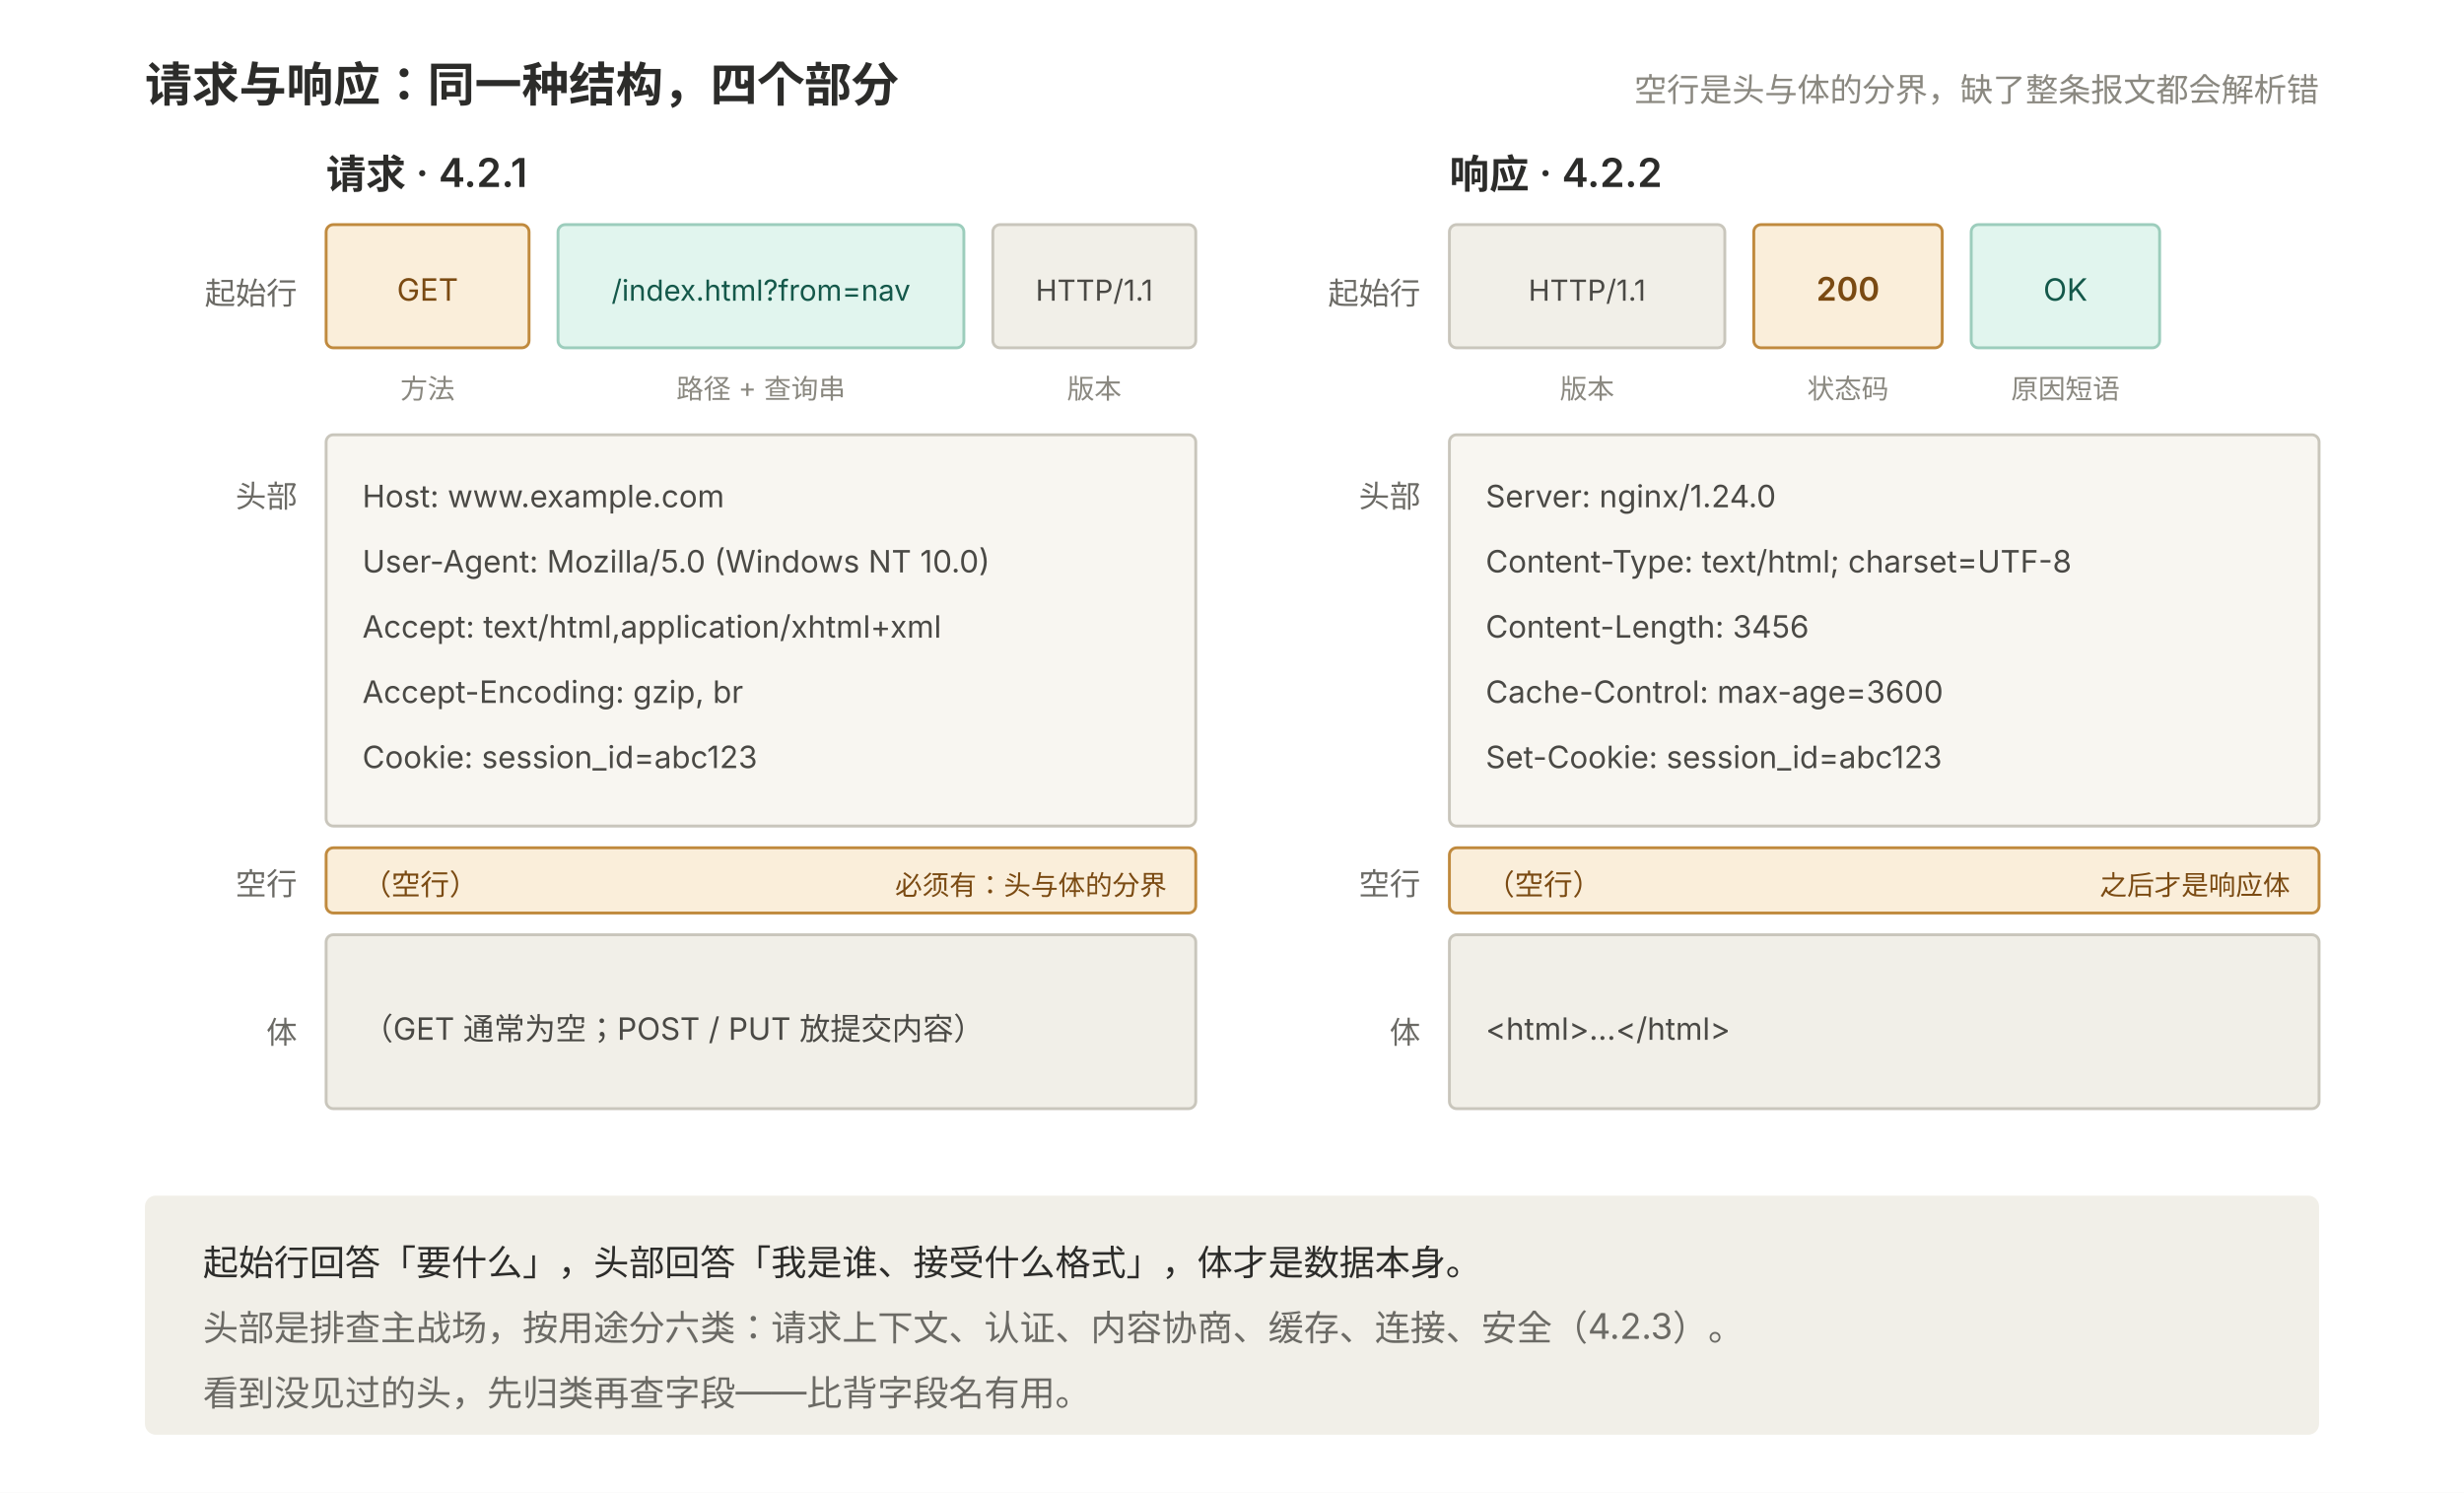
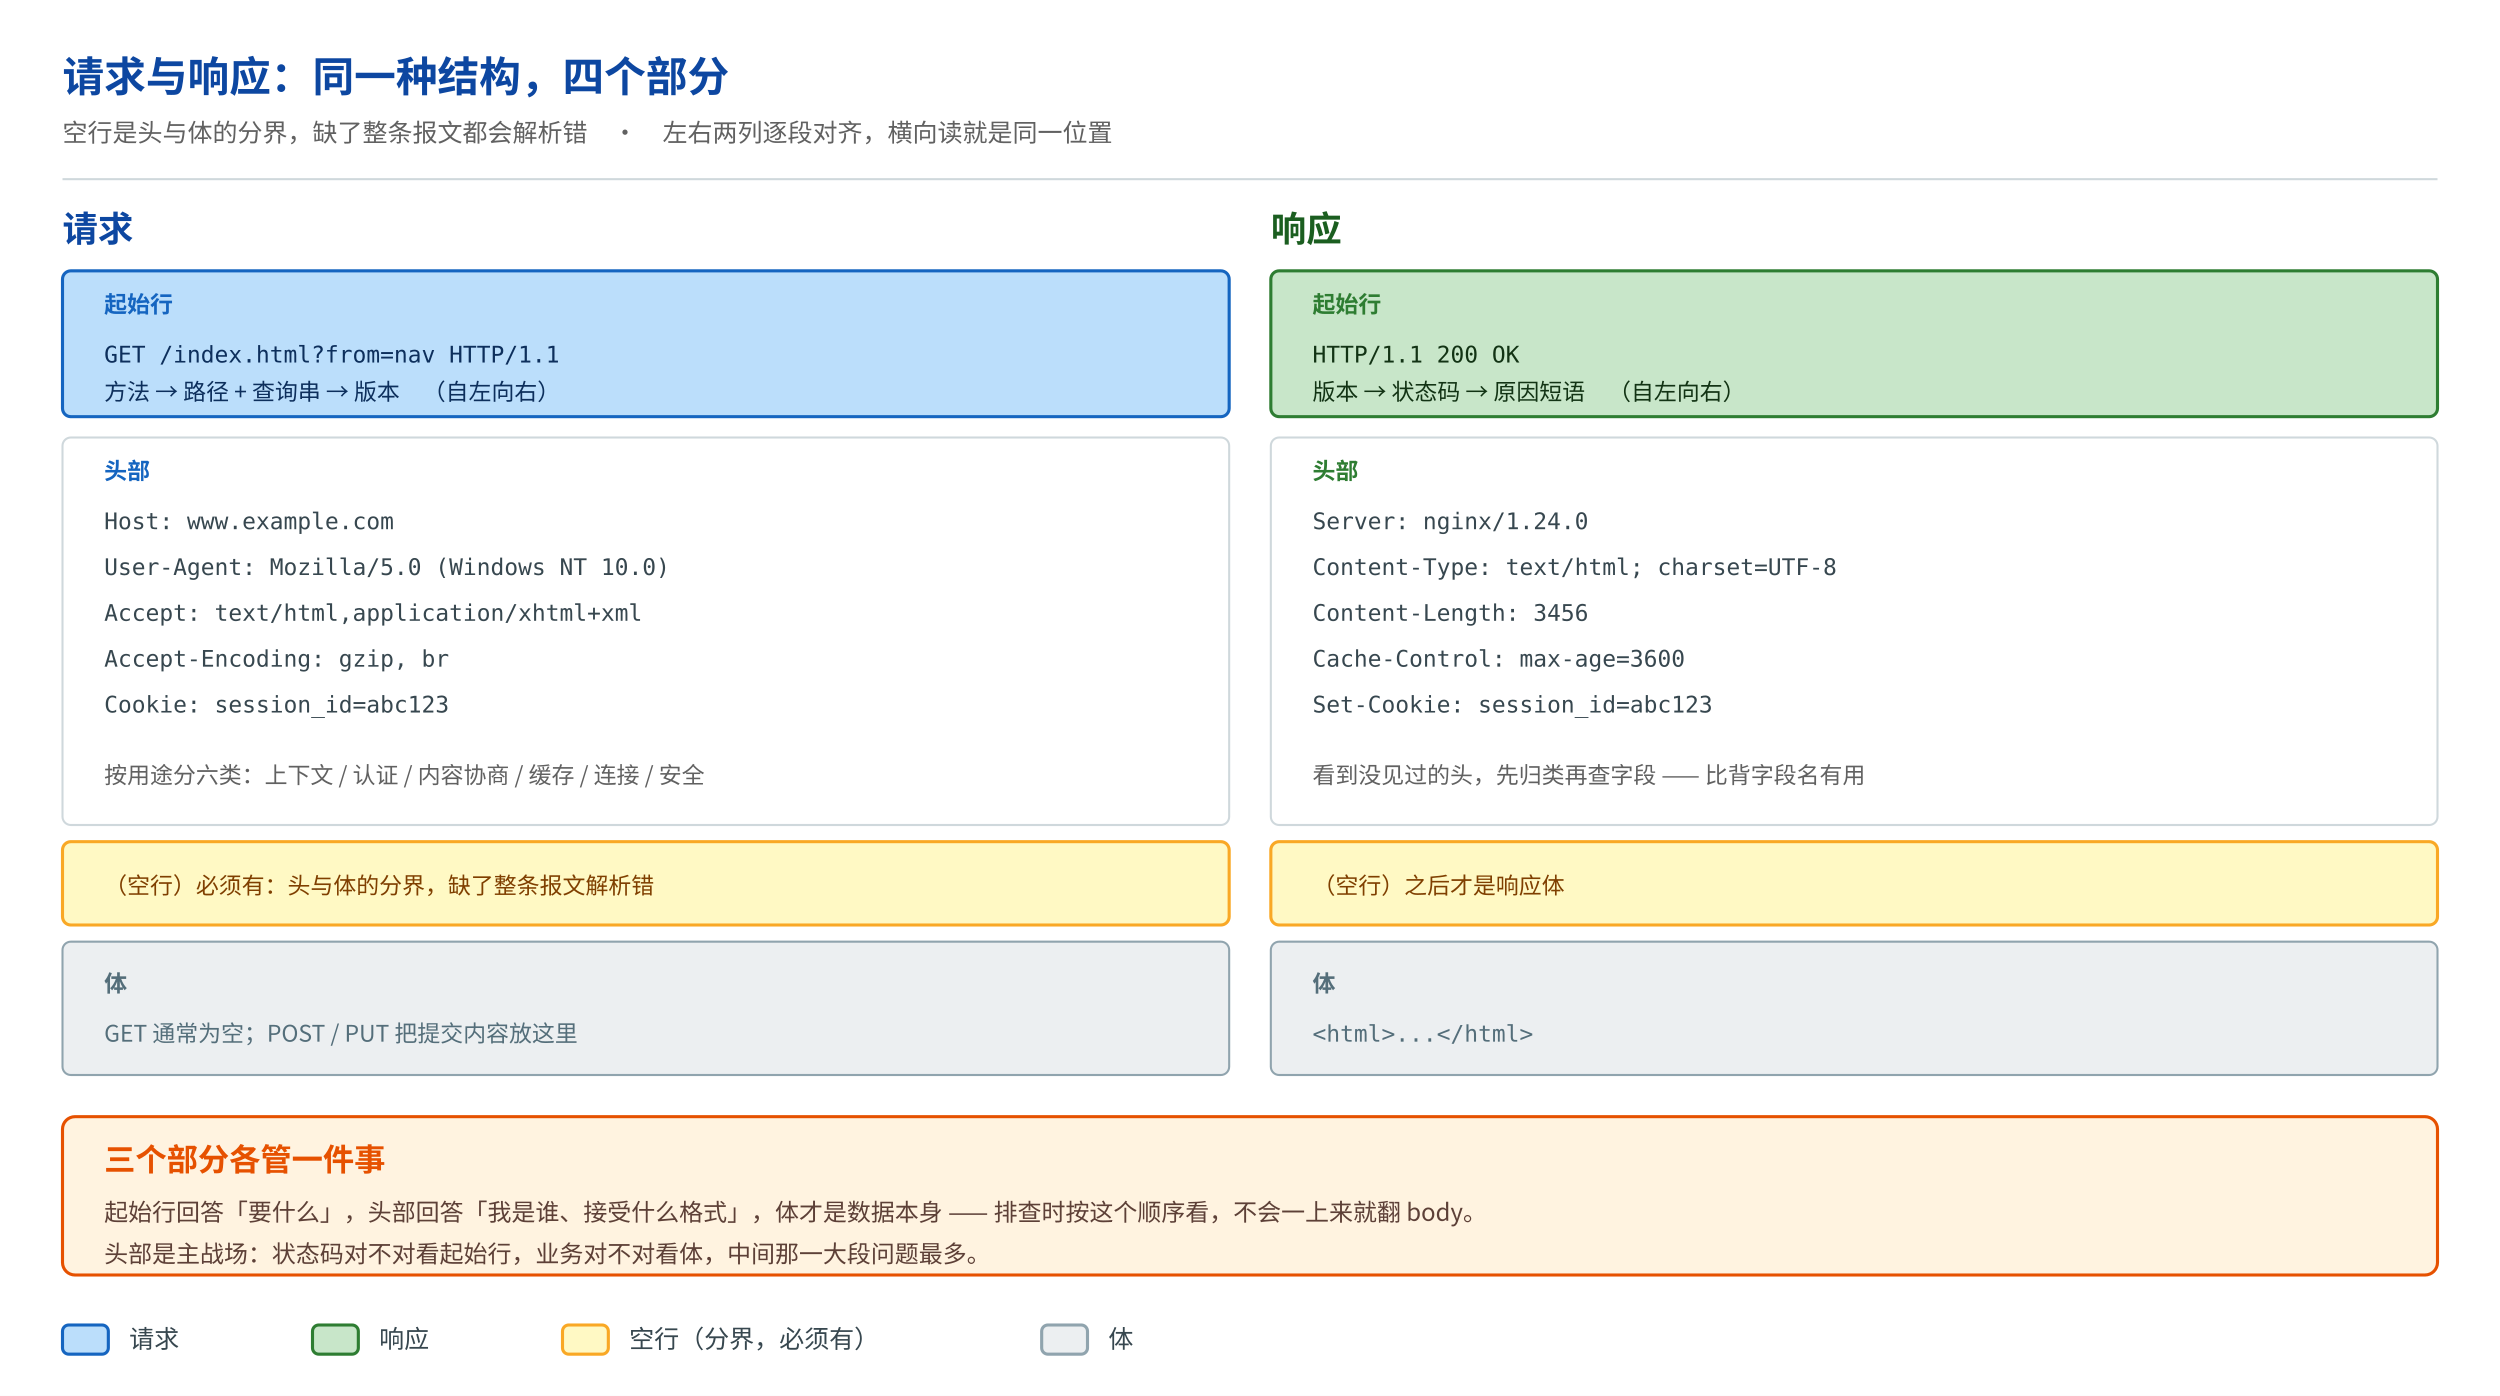
- <svg xmlns="http://www.w3.org/2000/svg" viewBox="0 0 1200 727.06" width="1200" height="727.06" font-family="-apple-system, 'Segoe UI', 'Microsoft YaHei', 'PingFang SC', sans-serif">
-   <g transform="scale(1.764706)">
-     <rect width="680" height="412" fill="#FFFFFF" />
-     <g>
-       <text x="40" y="28" font-size="13" font-weight="600" fill="#2C2C2A">请求与响应：同一种结构，四个部分</text>
-       <text x="640" y="28" font-size="9" fill="#8A8880" text-anchor="end">空行是头与体的分界，缺了整条报文都会解析错</text>
-       <text x="90" y="52" font-size="11" font-weight="600" fill="#2C2C2A">请求 · 4.2.1</text>
-       <text x="400" y="52" font-size="11" font-weight="600" fill="#2C2C2A">响应 · 4.2.2</text>
-       <text x="82" y="84" font-size="8.5" fill="#6B6A65" text-anchor="end">起始行</text>
-       <text x="392" y="84" font-size="8.5" fill="#6B6A65" text-anchor="end">起始行</text>
-       <text x="82" y="140" font-size="8.5" fill="#6B6A65" text-anchor="end">头部</text>
-       <text x="392" y="140" font-size="8.5" fill="#6B6A65" text-anchor="end">头部</text>
-       <text x="82" y="247" font-size="8.5" fill="#6B6A65" text-anchor="end">空行</text>
-       <text x="392" y="247" font-size="8.5" fill="#6B6A65" text-anchor="end">空行</text>
-       <text x="82" y="288" font-size="8.5" fill="#6B6A65" text-anchor="end">体</text>
-       <text x="392" y="288" font-size="8.5" fill="#6B6A65" text-anchor="end">体</text>
-       <rect x="90" y="62" width="56" height="34" rx="2" fill="#FAEEDA" stroke="#C08A3E" stroke-width="0.8" />
-       <text x="118" y="83" font-size="8.5" fill="#7A4A12" text-anchor="middle">GET</text>
-       <rect x="154" y="62" width="112" height="34" rx="2" fill="#E1F5EE" stroke="#9CCDBC" stroke-width="0.8" />
-       <text x="210" y="83" font-size="8" fill="#14584A" text-anchor="middle">/index.html?from=nav</text>
-       <rect x="274" y="62" width="56" height="34" rx="2" fill="#F1EFE8" stroke="#C9C6BC" stroke-width="0.8" />
-       <text x="302" y="83" font-size="8" fill="#4A4945" text-anchor="middle">HTTP/1.1</text>
-       <text x="118" y="110" font-size="7.5" fill="#8A8880" text-anchor="middle">方法</text>
-       <text x="210" y="110" font-size="7.5" fill="#8A8880" text-anchor="middle">路径 + 查询串</text>
-       <text x="302" y="110" font-size="7.5" fill="#8A8880" text-anchor="middle">版本</text>
-       <rect x="400" y="62" width="76" height="34" rx="2" fill="#F1EFE8" stroke="#C9C6BC" stroke-width="0.8" />
-       <text x="438" y="83" font-size="8" fill="#4A4945" text-anchor="middle">HTTP/1.1</text>
-       <rect x="484" y="62" width="52" height="34" rx="2" fill="#FAEEDA" stroke="#C08A3E" stroke-width="0.8" />
-       <text x="510" y="83" font-size="9" font-weight="600" fill="#7A4A12" text-anchor="middle">200</text>
-       <rect x="544" y="62" width="52" height="34" rx="2" fill="#E1F5EE" stroke="#9CCDBC" stroke-width="0.8" />
-       <text x="570" y="83" font-size="8.5" fill="#14584A" text-anchor="middle">OK</text>
-       <text x="438" y="110" font-size="7.5" fill="#8A8880" text-anchor="middle">版本</text>
-       <text x="510" y="110" font-size="7.5" fill="#8A8880" text-anchor="middle">状态码</text>
-       <text x="570" y="110" font-size="7.5" fill="#8A8880" text-anchor="middle">原因短语</text>
-       <rect x="90" y="120" width="240" height="108" rx="2" fill="#F8F6F1" stroke="#C9C6BC" stroke-width="0.8" />
-       <g font-size="8.5" fill="#4A4945">
-         <text x="100" y="140">Host: www.example.com</text>
-         <text x="100" y="158">User-Agent: Mozilla/5.0 (Windows NT 10.0)</text>
-         <text x="100" y="176">Accept: text/html,application/xhtml+xml</text>
-         <text x="100" y="194">Accept-Encoding: gzip, br</text>
-         <text x="100" y="212">Cookie: session_id=abc123</text>
-       </g>
-       <rect x="400" y="120" width="240" height="108" rx="2" fill="#F8F6F1" stroke="#C9C6BC" stroke-width="0.8" />
-       <g font-size="8.5" fill="#4A4945">
-         <text x="410" y="140">Server: nginx/1.24.0</text>
-         <text x="410" y="158">Content-Type: text/html; charset=UTF-8</text>
-         <text x="410" y="176">Content-Length: 3456</text>
-         <text x="410" y="194">Cache-Control: max-age=3600</text>
-         <text x="410" y="212">Set-Cookie: session_id=abc123</text>
-       </g>
-       <rect x="90" y="234" width="240" height="18" rx="2" fill="#FAEEDA" stroke="#C08A3E" stroke-width="0.8" />
-       <text x="100" y="247" font-size="8" fill="#7A4A12">（空行）</text>
-       <text x="322" y="247" font-size="7.5" fill="#7A4A12" text-anchor="end">必须有：头与体的分界</text>
-       <rect x="400" y="234" width="240" height="18" rx="2" fill="#FAEEDA" stroke="#C08A3E" stroke-width="0.8" />
-       <text x="410" y="247" font-size="8" fill="#7A4A12">（空行）</text>
-       <text x="632" y="247" font-size="7.5" fill="#7A4A12" text-anchor="end">之后才是响应体</text>
-       <rect x="90" y="258" width="240" height="48" rx="2" fill="#F1EFE8" stroke="#C9C6BC" stroke-width="0.8" />
-       <text x="100" y="287" font-size="8.5" fill="#4A4945">（GET 通常为空；POST / PUT 放提交内容）</text>
-       <rect x="400" y="258" width="240" height="48" rx="2" fill="#F1EFE8" stroke="#C9C6BC" stroke-width="0.8" />
-       <text x="410" y="287" font-size="8.5" fill="#4A4945">&lt;html&gt;...&lt;/html&gt;</text>
-       <rect x="40" y="330" width="600" height="66" rx="3" fill="#F1EFE8" />
-       <text x="56" y="352" font-size="9.8" fill="#2C2C2A">起始行回答「要什么」，头部回答「我是谁、接受什么格式」，体才是数据本身。</text>
-       <text x="56" y="370" font-size="9.8" fill="#6B6A65">头部是排查主战场，按用途分六类：请求上下文、认证、内容协商、缓存、连接、安全（4.2.3）。</text>
-       <text x="56" y="388" font-size="9.8" fill="#6B6A65">看到没见过的头，先归类再查字段——比背字段名有用。</text>
-     </g>
-   </g>
+ <svg xmlns="http://www.w3.org/2000/svg" width="1200" height="670" viewBox="0 0 1200 670">
+   <rect x="0" y="0" width="1200" height="670" fill="#ffffff" />
+   <text x="30" y="44" font-size="20" font-weight="bold" fill="#0d47a1" font-family="Microsoft YaHei, PingFang SC, Noto Sans CJK SC, sans-serif">请求与响应：同一种结构，四个部分</text>
+   <text x="30" y="68" font-size="12" fill="#616161" font-family="Microsoft YaHei, PingFang SC, Noto Sans CJK SC, sans-serif">空行是头与体的分界，缺了整条报文都会解析错　·　左右两列逐段对齐，横向读就是同一位置</text>
+   <line x1="30" y1="86" x2="1170" y2="86" stroke="#cfd8dc" stroke-width="1" />
+   <text x="30" y="116" font-size="17" font-weight="bold" fill="#0d47a1" font-family="Microsoft YaHei, PingFang SC, Noto Sans CJK SC, sans-serif">请求</text>
+   <text x="610" y="116" font-size="17" font-weight="bold" fill="#1b5e20" font-family="Microsoft YaHei, PingFang SC, Noto Sans CJK SC, sans-serif">响应</text>
+   <rect x="30" y="130" width="560" height="70" rx="4" fill="#bbdefb" stroke="#1565c0" stroke-width="1.5" />
+   <text x="50" y="150" font-size="11" font-weight="bold" fill="#1565c0" font-family="Microsoft YaHei, PingFang SC, Noto Sans CJK SC, sans-serif">起始行</text>
+   <text x="50" y="174" font-size="11" fill="#0d2f5c" font-family="ui-monospace,Menlo,Consolas,monospace">GET /index.html?from=nav HTTP/1.1</text>
+   <text x="50" y="192" font-size="11" fill="#0d2f5c" font-family="Microsoft YaHei, PingFang SC, Noto Sans CJK SC, sans-serif">方法 → 路径 + 查询串 → 版本　（自左向右）</text>
+   <rect x="610" y="130" width="560" height="70" rx="4" fill="#c8e6c9" stroke="#2e7d32" stroke-width="1.5" />
+   <text x="630" y="150" font-size="11" font-weight="bold" fill="#2e7d32" font-family="Microsoft YaHei, PingFang SC, Noto Sans CJK SC, sans-serif">起始行</text>
+   <text x="630" y="174" font-size="11" fill="#123314" font-family="ui-monospace,Menlo,Consolas,monospace">HTTP/1.1 200 OK</text>
+   <text x="630" y="192" font-size="11" fill="#123314" font-family="Microsoft YaHei, PingFang SC, Noto Sans CJK SC, sans-serif">版本 → 状态码 → 原因短语　（自左向右）</text>
+   <rect x="30" y="210" width="560" height="186" rx="4" fill="#ffffff" stroke="#cfd8dc" stroke-width="1" />
+   <text x="50" y="230" font-size="11" font-weight="bold" fill="#1565c0" font-family="Microsoft YaHei, PingFang SC, Noto Sans CJK SC, sans-serif">头部</text>
+   <text x="50" y="254" font-size="11" fill="#37474f" font-family="ui-monospace,Menlo,Consolas,monospace">Host: www.example.com</text>
+   <text x="50" y="276" font-size="11" fill="#37474f" font-family="ui-monospace,Menlo,Consolas,monospace">User-Agent: Mozilla/5.0 (Windows NT 10.0)</text>
+   <text x="50" y="298" font-size="11" fill="#37474f" font-family="ui-monospace,Menlo,Consolas,monospace">Accept: text/html,application/xhtml+xml</text>
+   <text x="50" y="320" font-size="11" fill="#37474f" font-family="ui-monospace,Menlo,Consolas,monospace">Accept-Encoding: gzip, br</text>
+   <text x="50" y="342" font-size="11" fill="#37474f" font-family="ui-monospace,Menlo,Consolas,monospace">Cookie: session_id=abc123</text>
+   <text x="50" y="376" font-size="11" fill="#616161" font-family="Microsoft YaHei, PingFang SC, Noto Sans CJK SC, sans-serif">按用途分六类：上下文 / 认证 / 内容协商 / 缓存 / 连接 / 安全</text>
+   <rect x="610" y="210" width="560" height="186" rx="4" fill="#ffffff" stroke="#cfd8dc" stroke-width="1" />
+   <text x="630" y="230" font-size="11" font-weight="bold" fill="#2e7d32" font-family="Microsoft YaHei, PingFang SC, Noto Sans CJK SC, sans-serif">头部</text>
+   <text x="630" y="254" font-size="11" fill="#37474f" font-family="ui-monospace,Menlo,Consolas,monospace">Server: nginx/1.24.0</text>
+   <text x="630" y="276" font-size="11" fill="#37474f" font-family="ui-monospace,Menlo,Consolas,monospace">Content-Type: text/html; charset=UTF-8</text>
+   <text x="630" y="298" font-size="11" fill="#37474f" font-family="ui-monospace,Menlo,Consolas,monospace">Content-Length: 3456</text>
+   <text x="630" y="320" font-size="11" fill="#37474f" font-family="ui-monospace,Menlo,Consolas,monospace">Cache-Control: max-age=3600</text>
+   <text x="630" y="342" font-size="11" fill="#37474f" font-family="ui-monospace,Menlo,Consolas,monospace">Set-Cookie: session_id=abc123</text>
+   <text x="630" y="376" font-size="11" fill="#616161" font-family="Microsoft YaHei, PingFang SC, Noto Sans CJK SC, sans-serif">看到没见过的头，先归类再查字段 —— 比背字段名有用</text>
+   <rect x="30" y="404" width="560" height="40" rx="4" fill="#fff9c4" stroke="#f9a825" stroke-width="1.5" />
+   <text x="50" y="429" font-size="11" fill="#7f3f00" font-family="Microsoft YaHei, PingFang SC, Noto Sans CJK SC, sans-serif">（空行）必须有：头与体的分界，缺了整条报文解析错</text>
+   <rect x="610" y="404" width="560" height="40" rx="4" fill="#fff9c4" stroke="#f9a825" stroke-width="1.5" />
+   <text x="630" y="429" font-size="11" fill="#7f3f00" font-family="Microsoft YaHei, PingFang SC, Noto Sans CJK SC, sans-serif">（空行）之后才是响应体</text>
+   <rect x="30" y="452" width="560" height="64" rx="4" fill="#eceff1" stroke="#90a4ae" stroke-width="1" />
+   <text x="50" y="476" font-size="11" font-weight="bold" fill="#546e7a" font-family="Microsoft YaHei, PingFang SC, Noto Sans CJK SC, sans-serif">体</text>
+   <text x="50" y="500" font-size="11" fill="#546e7a" font-family="Microsoft YaHei, PingFang SC, Noto Sans CJK SC, sans-serif">GET 通常为空；POST / PUT 把提交内容放这里</text>
+   <rect x="610" y="452" width="560" height="64" rx="4" fill="#eceff1" stroke="#90a4ae" stroke-width="1" />
+   <text x="630" y="476" font-size="11" font-weight="bold" fill="#546e7a" font-family="Microsoft YaHei, PingFang SC, Noto Sans CJK SC, sans-serif">体</text>
+   <text x="630" y="500" font-size="11" fill="#546e7a" font-family="ui-monospace,Menlo,Consolas,monospace">&lt;html&gt;...&lt;/html&gt;</text>
+   <rect x="30" y="536" width="1140" height="76" rx="6" fill="#fff3e0" stroke="#e65100" stroke-width="1.5" />
+   <text x="50" y="562" font-size="15" font-weight="bold" fill="#e65100" font-family="Microsoft YaHei, PingFang SC, Noto Sans CJK SC, sans-serif">三个部分各管一件事</text>
+   <text x="50" y="586" font-size="11.5" fill="#5d4037" font-family="Microsoft YaHei, PingFang SC, Noto Sans CJK SC, sans-serif">起始行回答「要什么」，头部回答「我是谁、接受什么格式」，体才是数据本身 —— 排查时按这个顺序看，不会一上来就翻 body。</text>
+   <text x="50" y="606" font-size="11.5" fill="#5d4037" font-family="Microsoft YaHei, PingFang SC, Noto Sans CJK SC, sans-serif">头部是主战场：状态码对不对看起始行，业务对不对看体，中间那一大段问题最多。</text>
+   <rect x="30" y="636" width="22" height="14" rx="3" fill="#bbdefb" stroke="#1565c0" stroke-width="1.5" />
+   <text x="62" y="647" font-size="12" fill="#37474f" font-family="Microsoft YaHei, PingFang SC, Noto Sans CJK SC, sans-serif">请求</text>
+   <rect x="150" y="636" width="22" height="14" rx="3" fill="#c8e6c9" stroke="#2e7d32" stroke-width="1.5" />
+   <text x="182" y="647" font-size="12" fill="#37474f" font-family="Microsoft YaHei, PingFang SC, Noto Sans CJK SC, sans-serif">响应</text>
+   <rect x="270" y="636" width="22" height="14" rx="3" fill="#fff9c4" stroke="#f9a825" stroke-width="1.5" />
+   <text x="302" y="647" font-size="12" fill="#37474f" font-family="Microsoft YaHei, PingFang SC, Noto Sans CJK SC, sans-serif">空行（分界，必须有）</text>
+   <rect x="500" y="636" width="22" height="14" rx="3" fill="#eceff1" stroke="#90a4ae" stroke-width="1.5" />
+   <text x="532" y="647" font-size="12" fill="#37474f" font-family="Microsoft YaHei, PingFang SC, Noto Sans CJK SC, sans-serif">体</text>
</svg>
